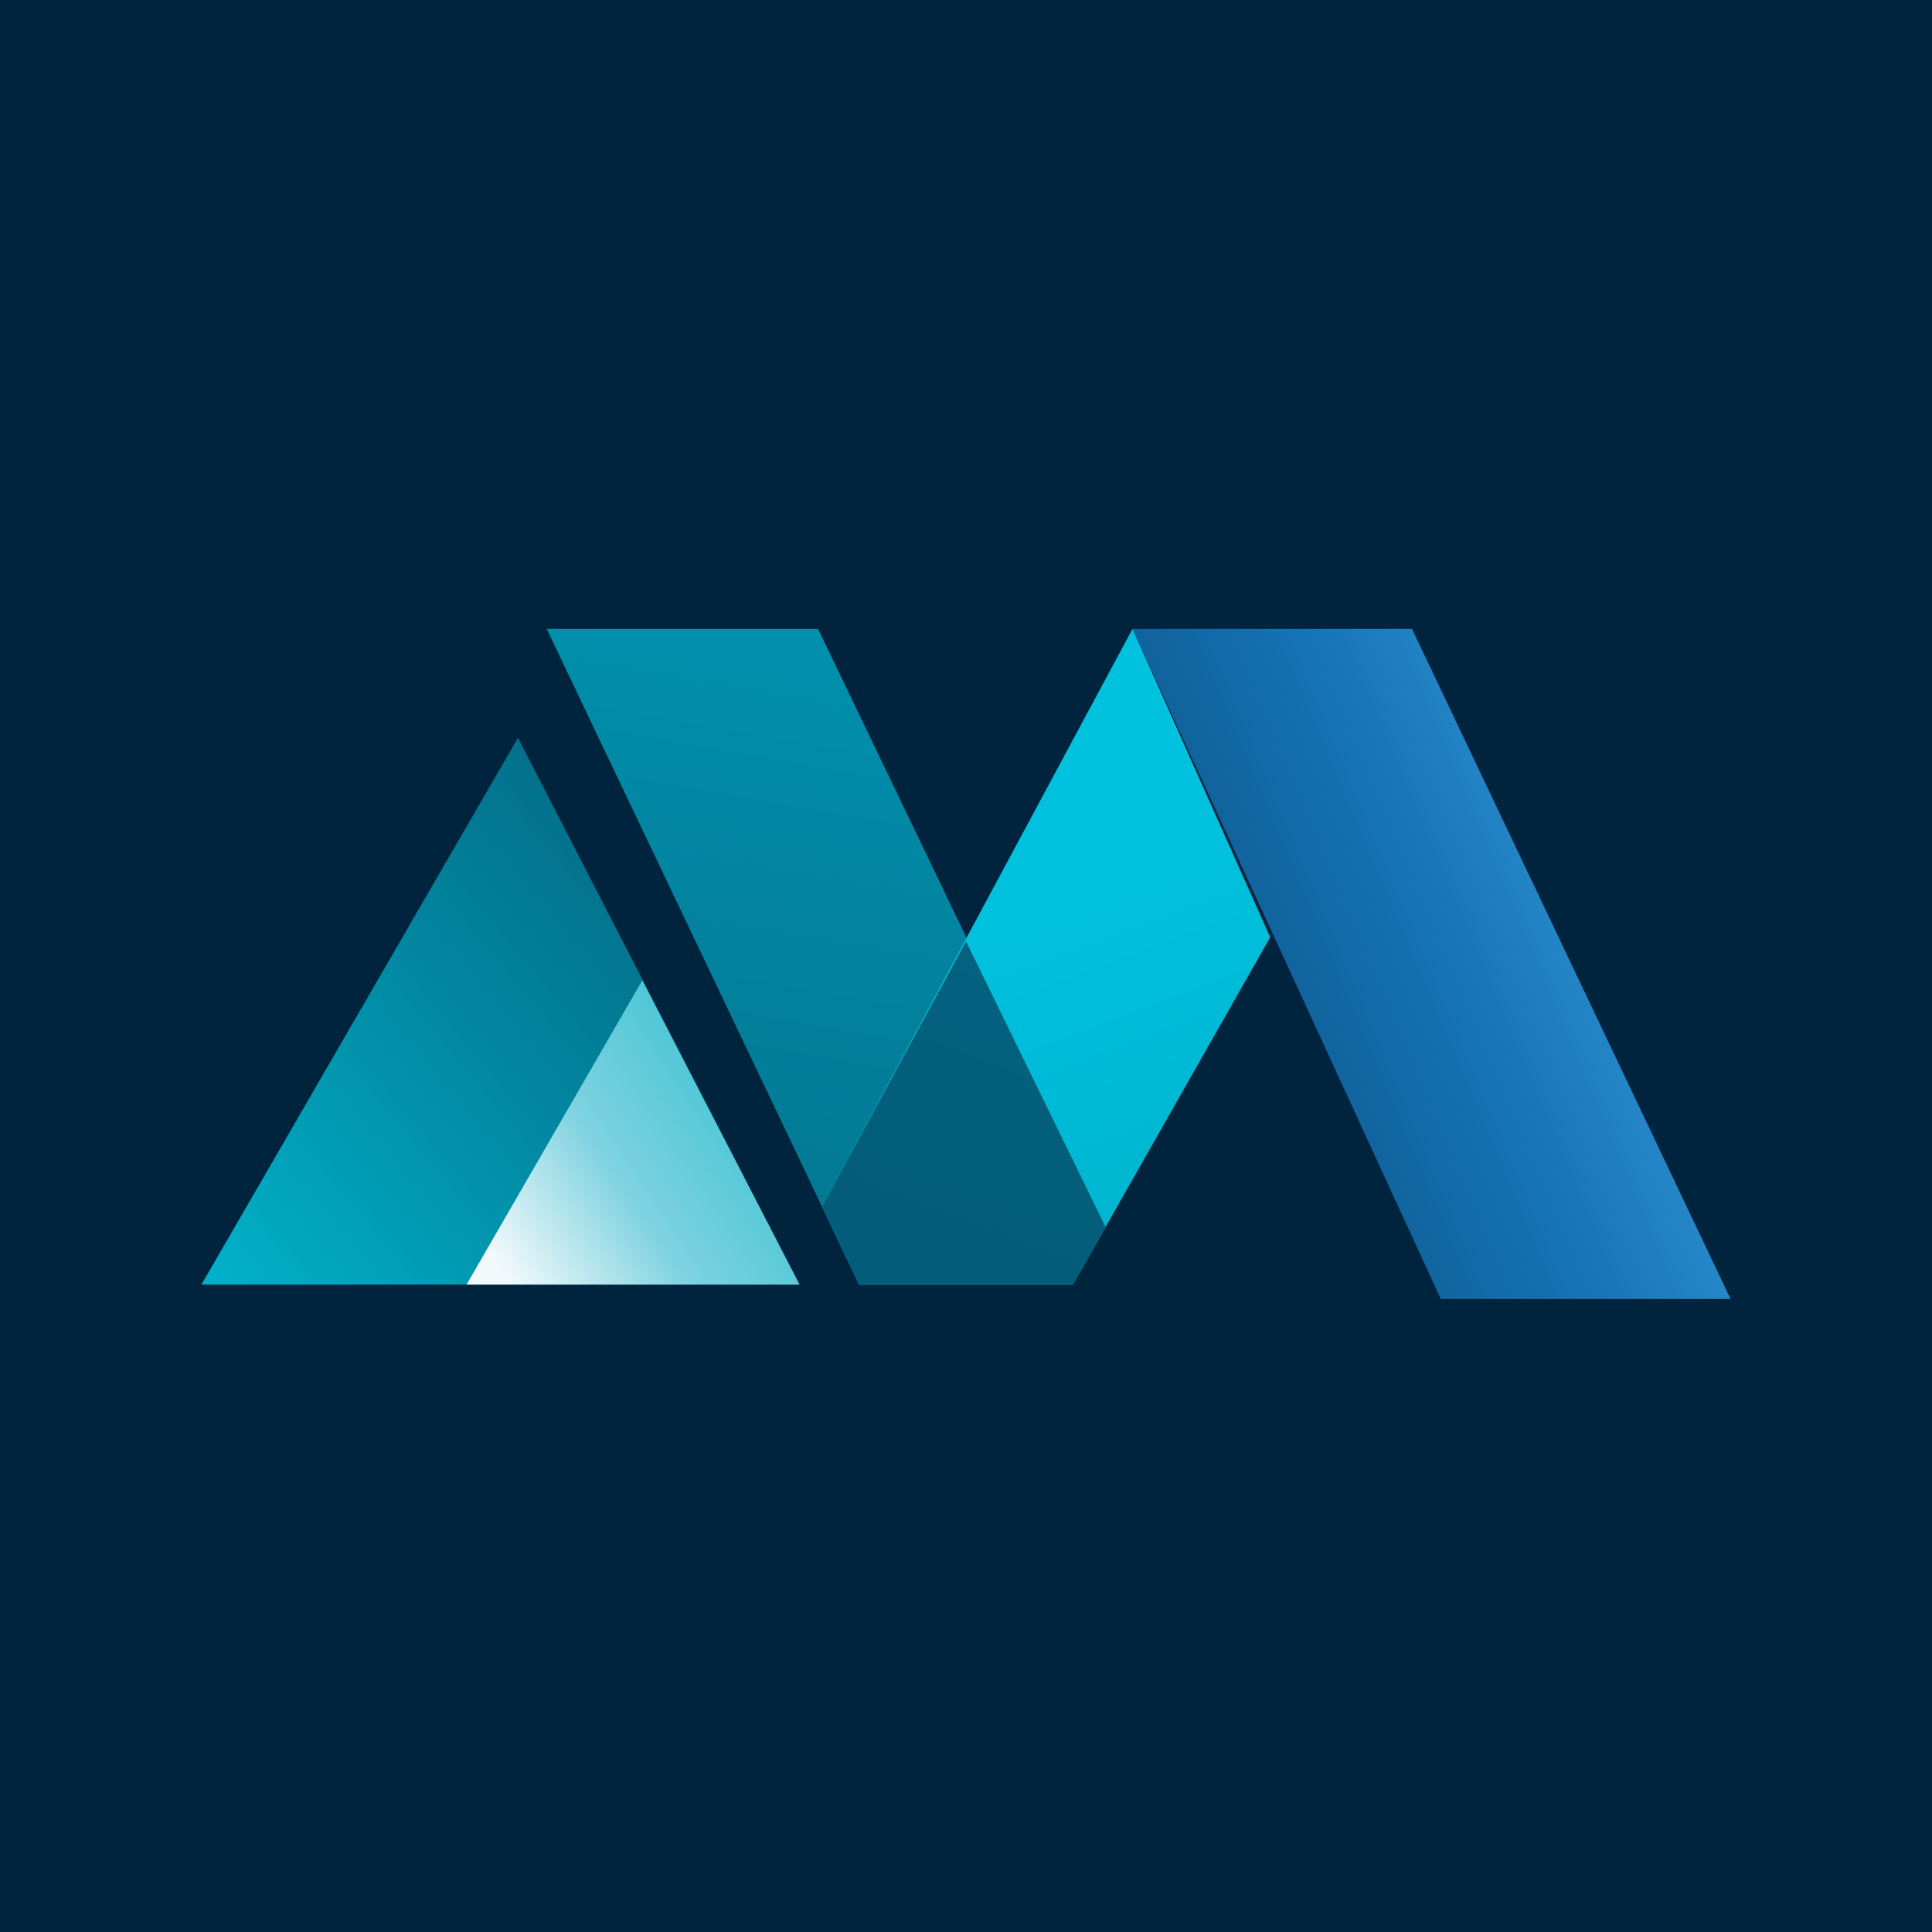
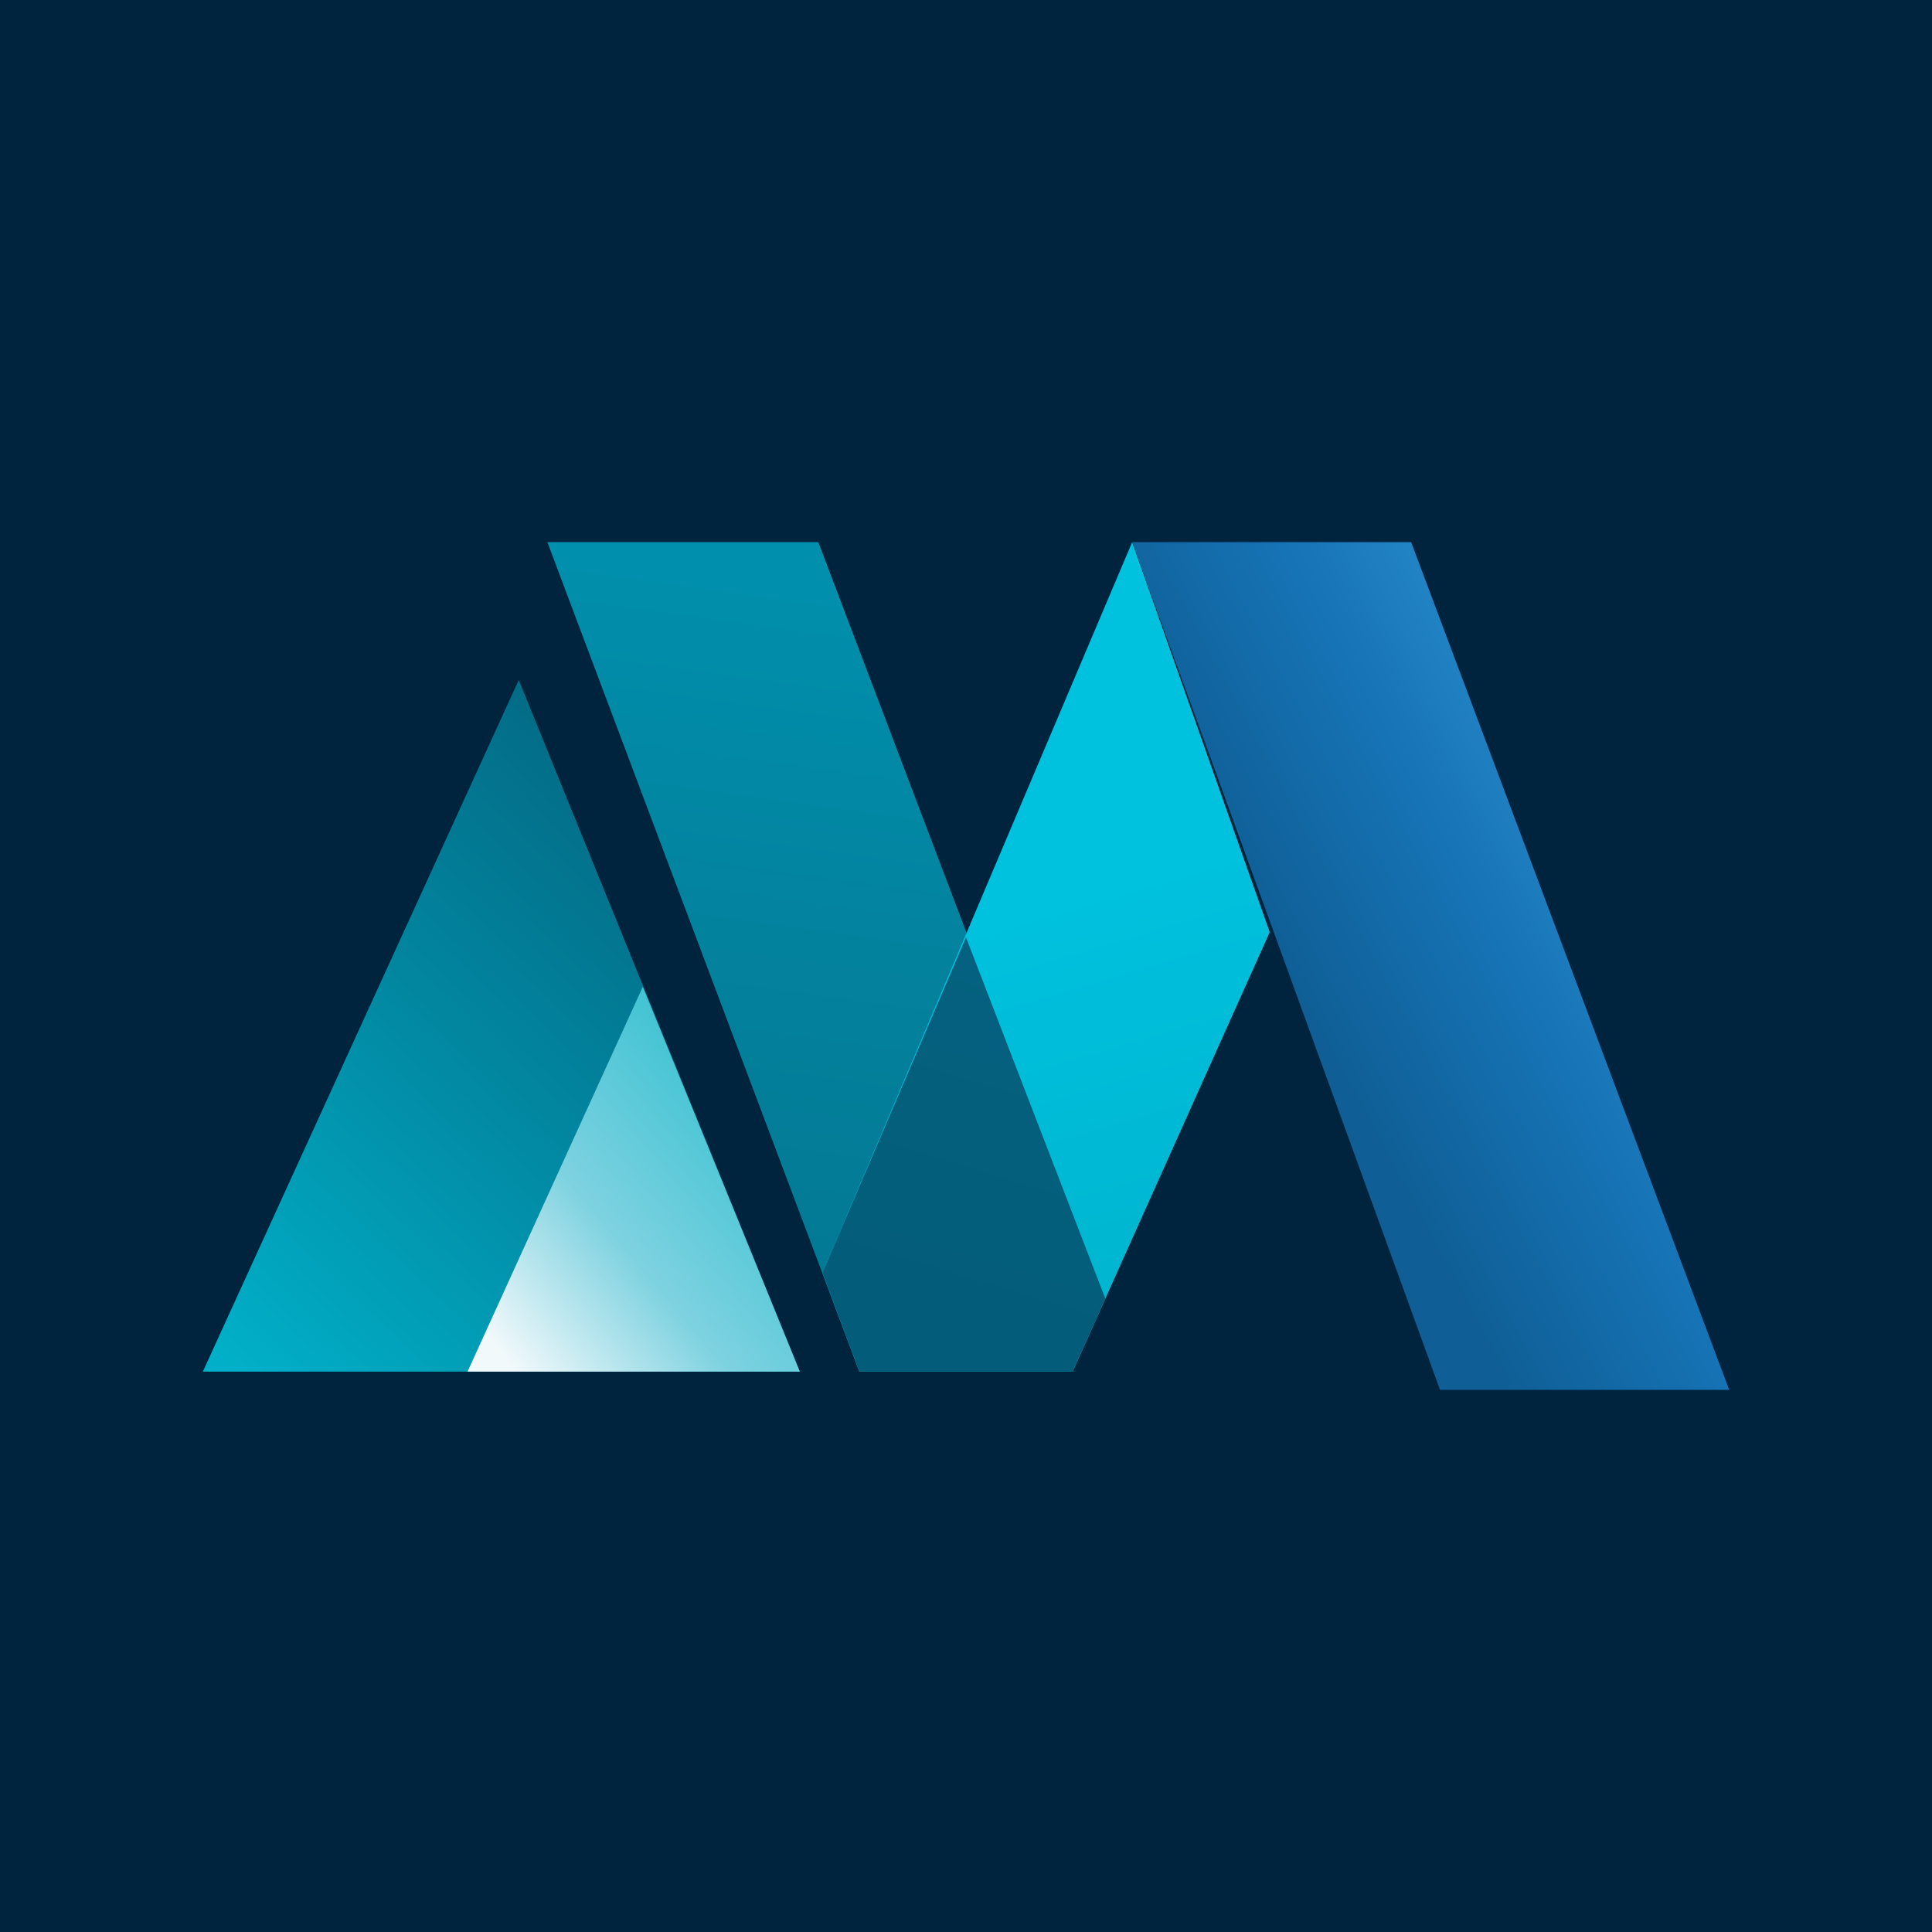
- <svg xmlns="http://www.w3.org/2000/svg" viewBox="-95 -120 940 940">
+ <svg xmlns="http://www.w3.org/2000/svg" viewBox="-75 -22.5 743 743">
  <defs>
-     <linearGradient id="a" gradientUnits="userSpaceOnUse" x1="10" y1="500" x2="250" y2="300">
+     <linearGradient id="a" gradientUnits="userSpaceOnUse" x1="8.5" y1="500" x2="197.9" y2="300">
      <stop offset="0" stop-color="#01b0c8" />
-       <stop offset=".55" stop-color="#0287a1" />
+       <stop offset="0.55" stop-color="#0287a1" />
      <stop offset="1" stop-color="#036a85" />
    </linearGradient>
-     <linearGradient id="p" gradientUnits="userSpaceOnUse" x1="150" y1="500" x2="285" y2="410">
+     <linearGradient id="p" gradientUnits="userSpaceOnUse" x1="119" y1="500" x2="225.5" y2="410">
      <stop offset="0" stop-color="#f2f9fb" />
-       <stop offset=".45" stop-color="#7ed2e0" />
+       <stop offset="0.45" stop-color="#7ed2e0" />
      <stop offset="1" stop-color="#3cc2d2" />
    </linearGradient>
-     <linearGradient id="b" gradientUnits="userSpaceOnUse" x1="300" y1="195" x2="250" y2="480">
+     <linearGradient id="b" gradientUnits="userSpaceOnUse" x1="237.3" y1="195" x2="197.9" y2="480">
      <stop offset="0" stop-color="#0090ad" />
-       <stop offset=".5" stop-color="#03829e" />
+       <stop offset="0.5" stop-color="#03829e" />
      <stop offset="1" stop-color="#037893" />
    </linearGradient>
-     <linearGradient id="c" gradientUnits="userSpaceOnUse" x1="390" y1="320" x2="450" y2="480">
+     <linearGradient id="c" gradientUnits="userSpaceOnUse" x1="308.3" y1="320" x2="355.7" y2="480">
      <stop offset="0" stop-color="#00c2df" />
      <stop offset="1" stop-color="#00b5cf" />
    </linearGradient>
-     <linearGradient id="o" gradientUnits="userSpaceOnUse" x1="390" y1="345" x2="330" y2="500">
+     <linearGradient id="o" gradientUnits="userSpaceOnUse" x1="308.3" y1="345" x2="261" y2="500">
      <stop offset="0" stop-color="#04617f" />
      <stop offset="1" stop-color="#035c79" />
    </linearGradient>
-     <linearGradient id="d" gradientUnits="userSpaceOnUse" x1="470" y1="262" x2="640" y2="190">
+     <linearGradient id="d" gradientUnits="userSpaceOnUse" x1="371.5" y1="262" x2="505.6" y2="190">
      <stop offset="0" stop-color="#0f5f96" />
-       <stop offset=".5" stop-color="#1673b5" />
+       <stop offset="0.5" stop-color="#1673b5" />
      <stop offset="1" stop-color="#2a8fd0" />
    </linearGradient>
  </defs>
-   <rect x="-95" y="-120" width="940" height="940" fill="#00243d" />
-   <polygon points="157,239 3,505 294,505" fill="url(#a)" />
-   <polygon points="217.5,357 132,505 294,505" fill="url(#p)" />
-   <polygon points="171,186 303,186 442.9,477 427,505 323,505" fill="url(#b)" />
-   <polygon points="456,186 305,467 323,505 427,505 523,336" fill="url(#c)" />
-   <polygon points="375,338 305,467 323,505 427,505 442.9,477" fill="url(#o)" />
-   <polygon points="456,186 592,186 747,512 606,512" fill="url(#d)" />
+   <rect x="-75" y="-22.5" width="743" height="743" fill="#00243d" />
+   <polygon points="124.5,239 3,505 232.6,505" fill="url(#a)" />
+   <polygon points="172.2,357 104.8,505 232.6,505" fill="url(#p)" />
+   <polygon points="135.5,186 239.7,186 350.1,477 337.5,505 255.5,505" fill="url(#b)" />
+   <polygon points="360.4,186 241.3,467 255.5,505 337.5,505 413.3,336" fill="url(#c)" />
+   <polygon points="296.5,338 241.3,467 255.5,505 337.5,505 350.1,477" fill="url(#o)" />
+   <polygon points="360.4,186 467.7,186 590,512 478.8,512" fill="url(#d)" />
</svg>
